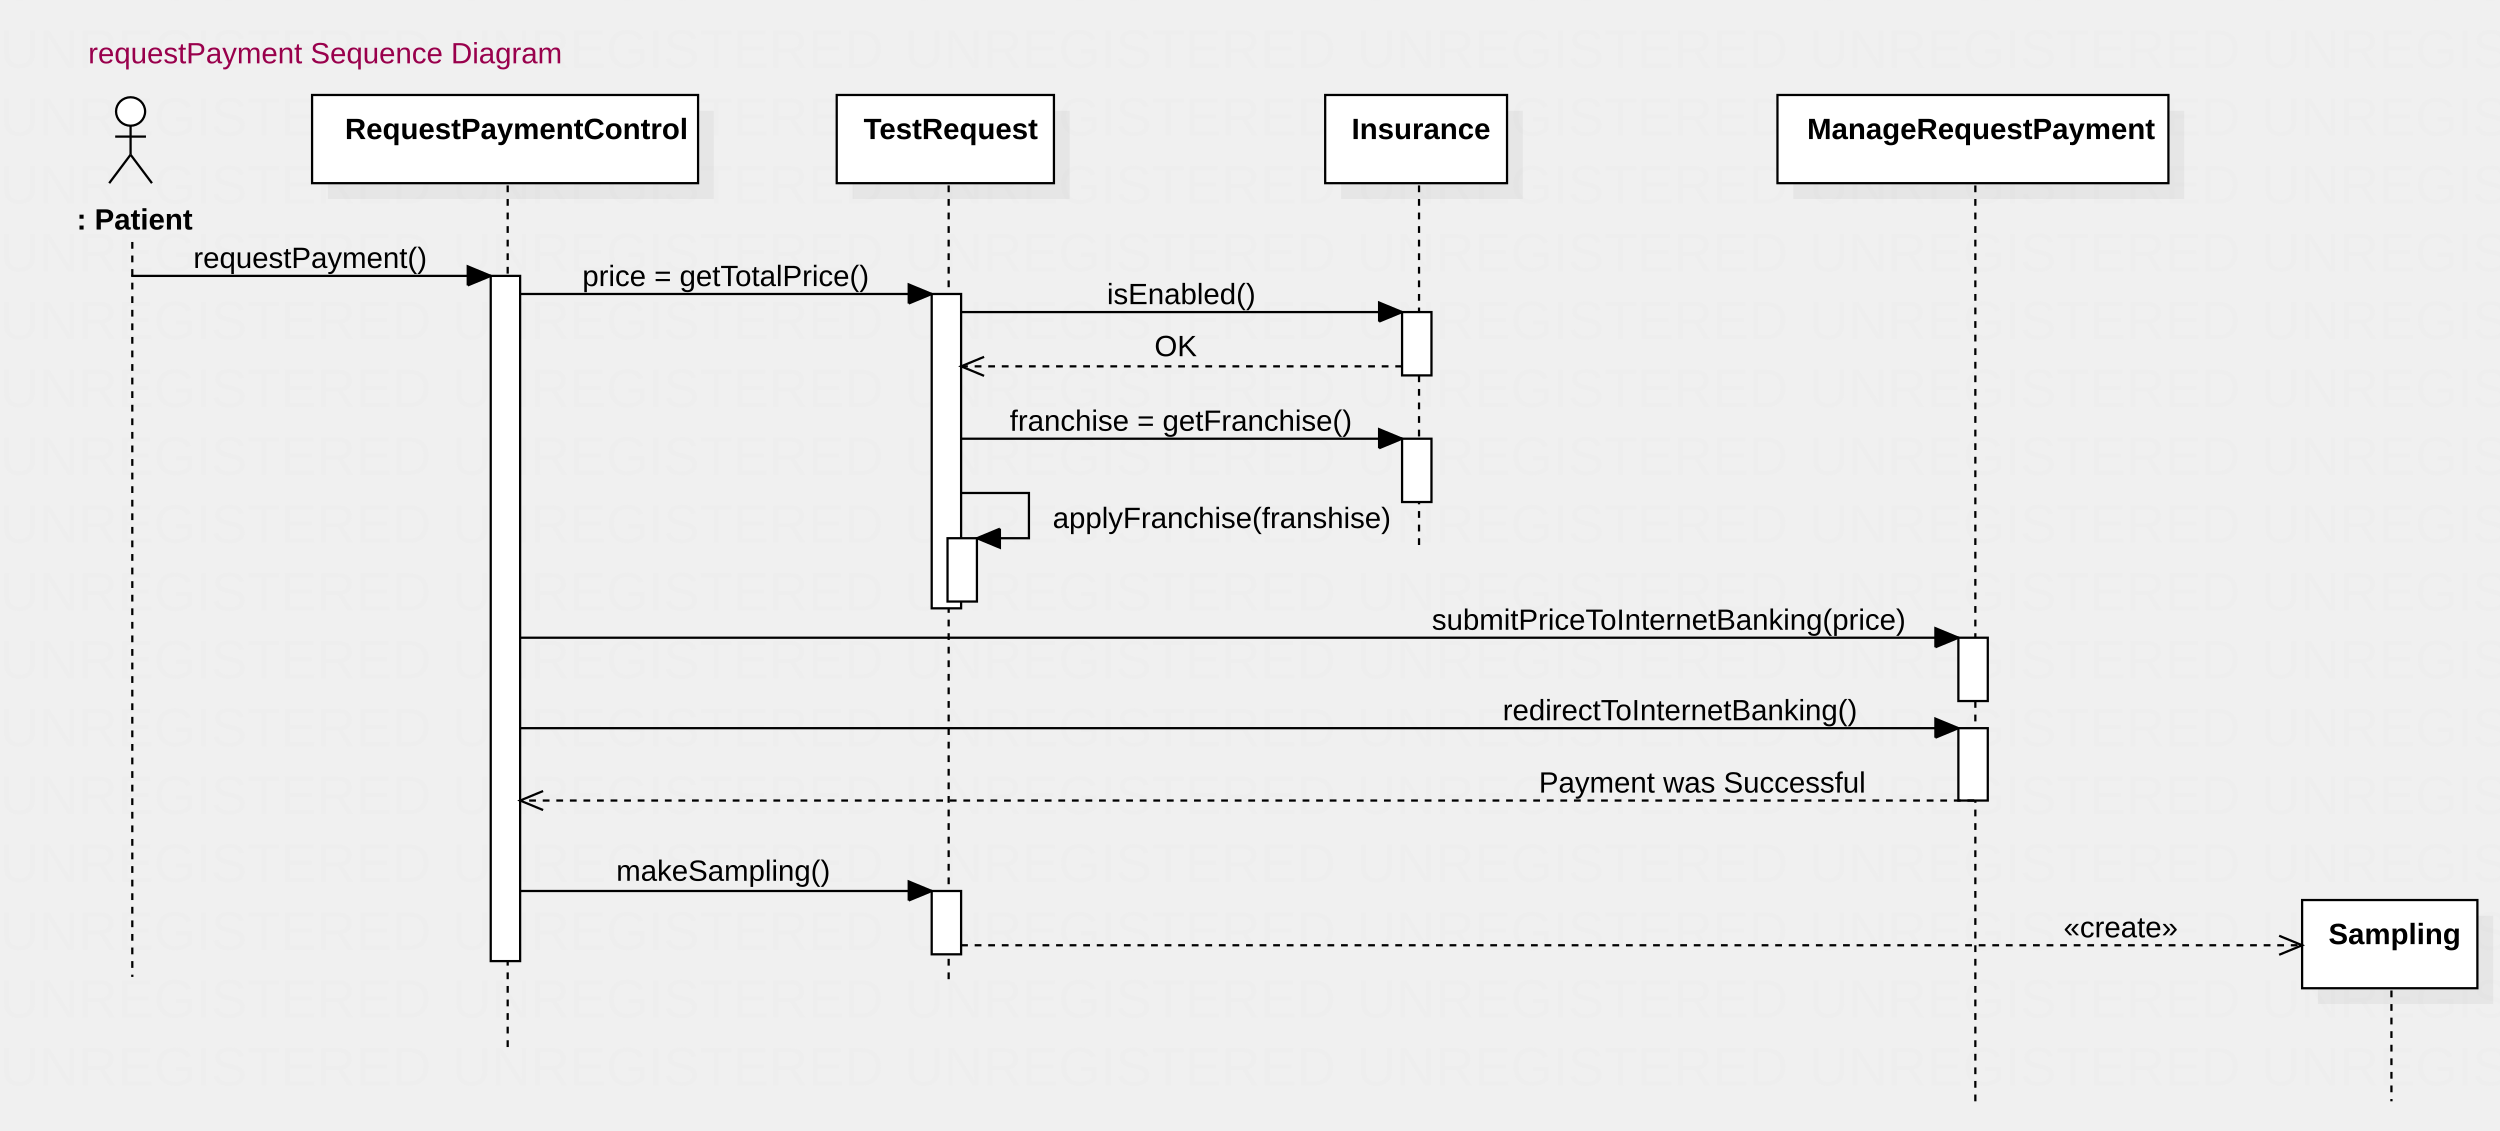
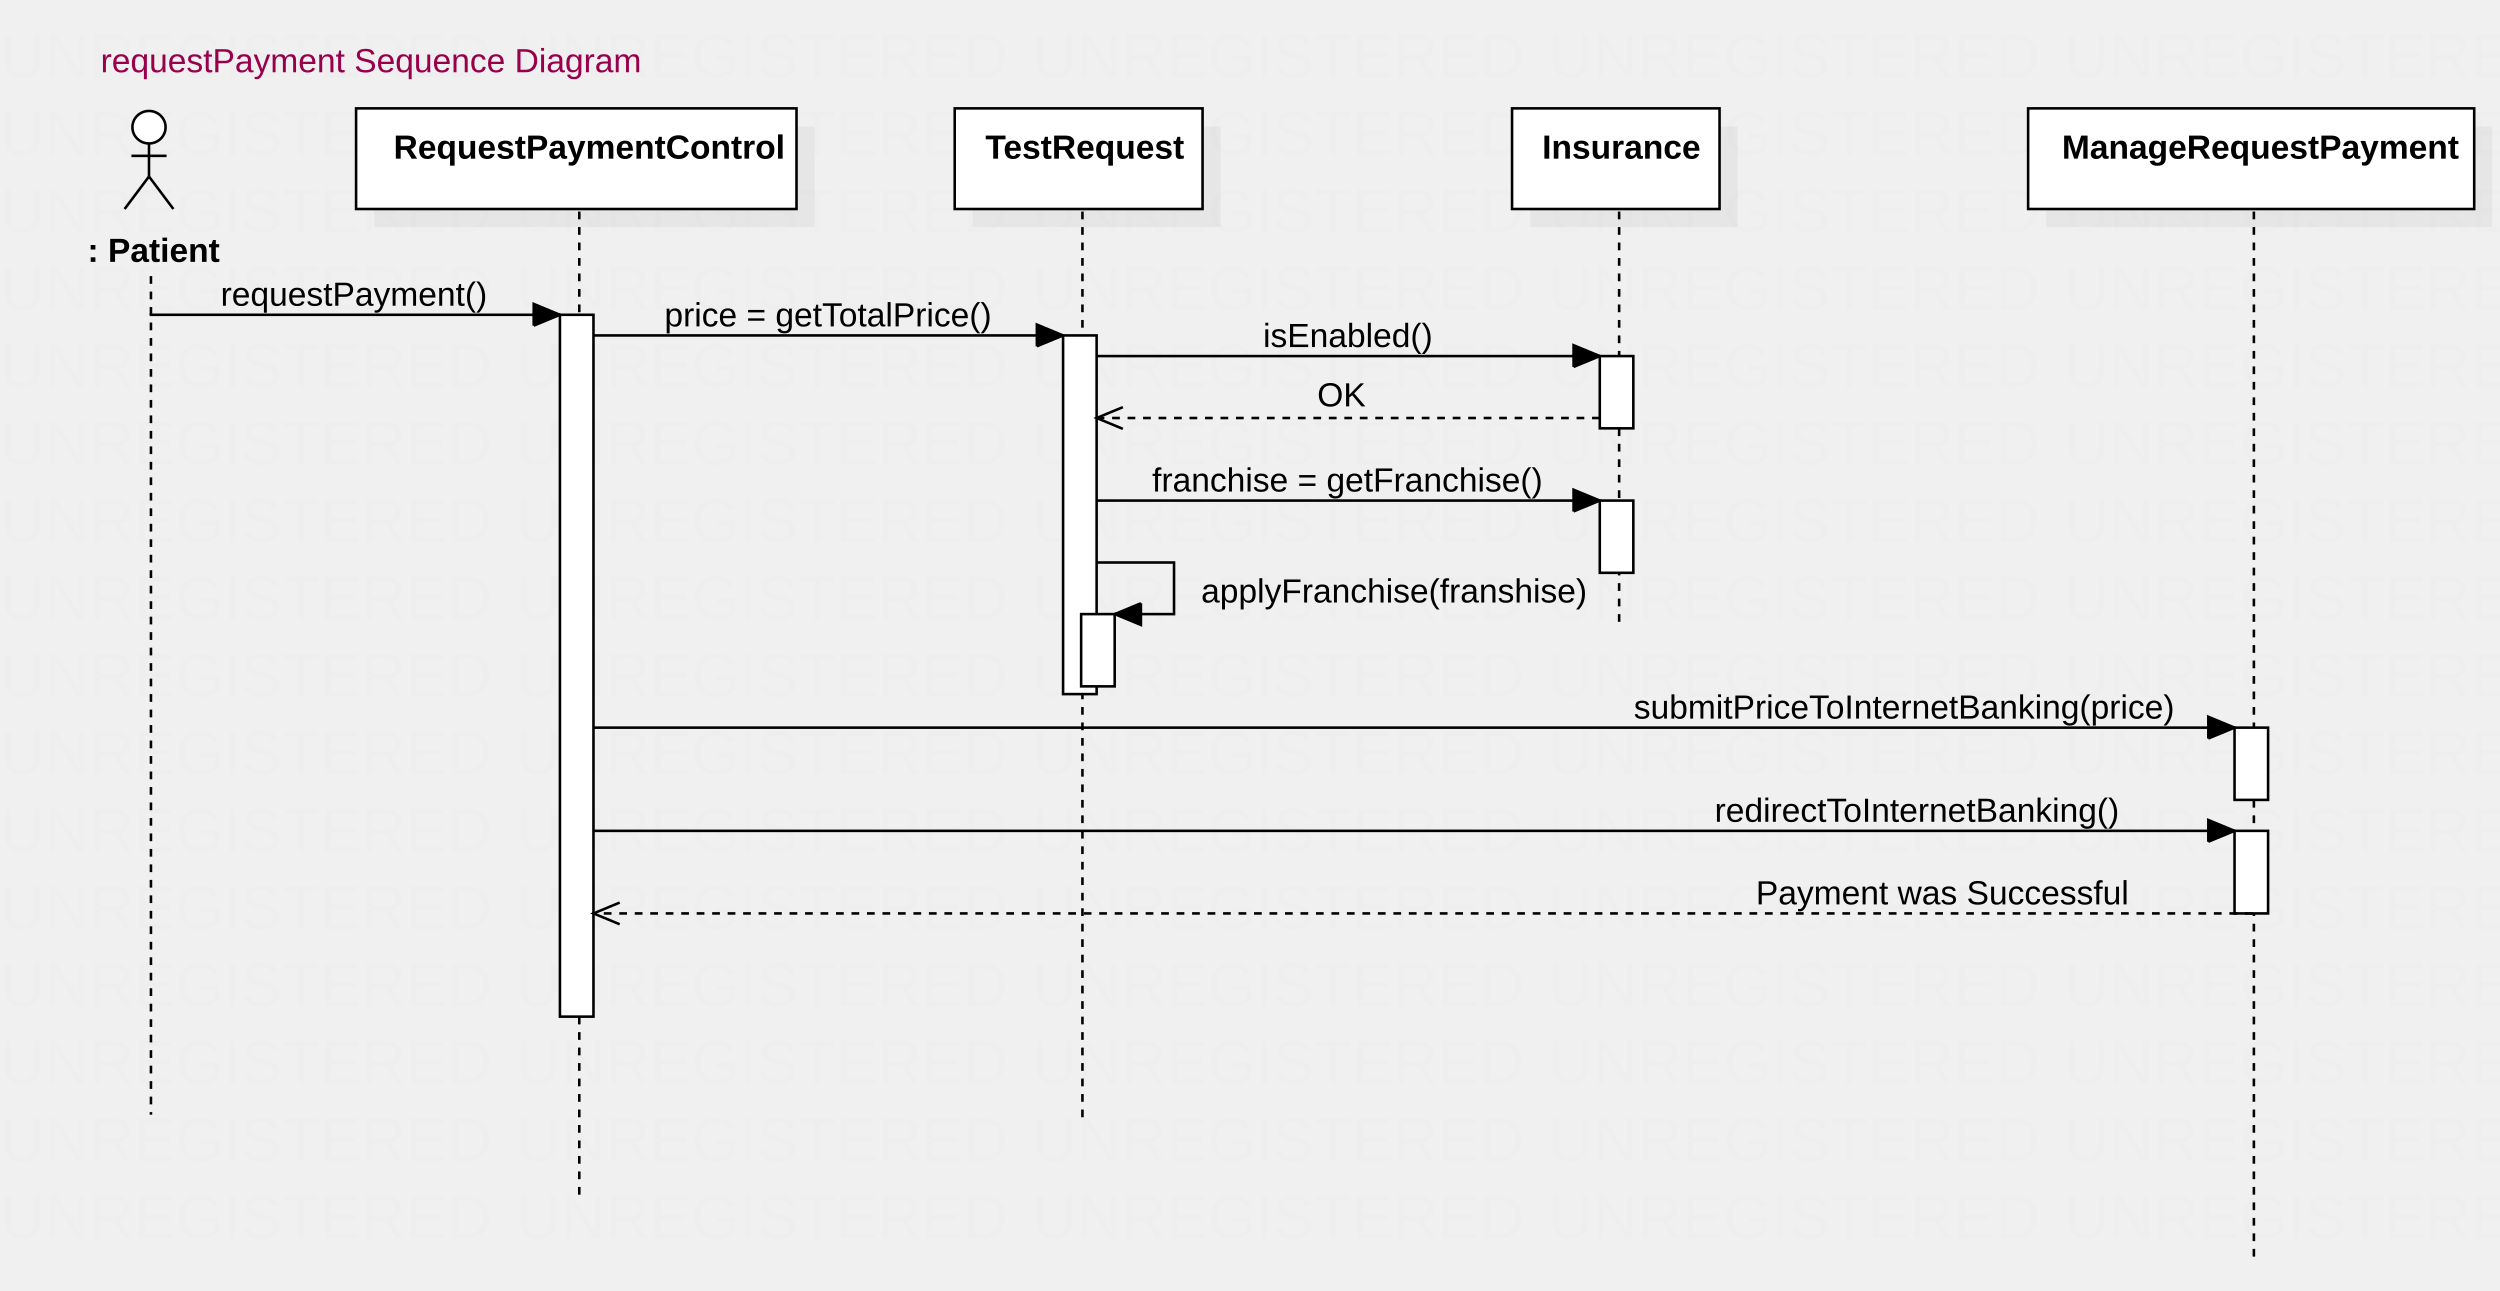
- <svg xmlns="http://www.w3.org/2000/svg" version="1.1" width="1105.506" height="500">
+ <svg xmlns="http://www.w3.org/2000/svg" version="1.1" width="968.88" height="500">
  <defs />
  <g>
    <text fill="#eeeeee" stroke="none" font-family="Arial" font-size="24px" font-style="normal" font-weight="normal" text-decoration="none" x="0" y="0">UNREGISTERED</text>
    <text fill="#eeeeee" stroke="none" font-family="Arial" font-size="24px" font-style="normal" font-weight="normal" text-decoration="none" x="0" y="30">UNREGISTERED</text>
    <text fill="#eeeeee" stroke="none" font-family="Arial" font-size="24px" font-style="normal" font-weight="normal" text-decoration="none" x="0" y="60">UNREGISTERED</text>
    <text fill="#eeeeee" stroke="none" font-family="Arial" font-size="24px" font-style="normal" font-weight="normal" text-decoration="none" x="0" y="90">UNREGISTERED</text>
    <text fill="#eeeeee" stroke="none" font-family="Arial" font-size="24px" font-style="normal" font-weight="normal" text-decoration="none" x="0" y="120">UNREGISTERED</text>
    <text fill="#eeeeee" stroke="none" font-family="Arial" font-size="24px" font-style="normal" font-weight="normal" text-decoration="none" x="0" y="150">UNREGISTERED</text>
    <text fill="#eeeeee" stroke="none" font-family="Arial" font-size="24px" font-style="normal" font-weight="normal" text-decoration="none" x="0" y="180">UNREGISTERED</text>
    <text fill="#eeeeee" stroke="none" font-family="Arial" font-size="24px" font-style="normal" font-weight="normal" text-decoration="none" x="0" y="210">UNREGISTERED</text>
    <text fill="#eeeeee" stroke="none" font-family="Arial" font-size="24px" font-style="normal" font-weight="normal" text-decoration="none" x="0" y="240">UNREGISTERED</text>
    <text fill="#eeeeee" stroke="none" font-family="Arial" font-size="24px" font-style="normal" font-weight="normal" text-decoration="none" x="0" y="270">UNREGISTERED</text>
    <text fill="#eeeeee" stroke="none" font-family="Arial" font-size="24px" font-style="normal" font-weight="normal" text-decoration="none" x="0" y="300">UNREGISTERED</text>
    <text fill="#eeeeee" stroke="none" font-family="Arial" font-size="24px" font-style="normal" font-weight="normal" text-decoration="none" x="0" y="330">UNREGISTERED</text>
    <text fill="#eeeeee" stroke="none" font-family="Arial" font-size="24px" font-style="normal" font-weight="normal" text-decoration="none" x="0" y="360">UNREGISTERED</text>
    <text fill="#eeeeee" stroke="none" font-family="Arial" font-size="24px" font-style="normal" font-weight="normal" text-decoration="none" x="0" y="390">UNREGISTERED</text>
    <text fill="#eeeeee" stroke="none" font-family="Arial" font-size="24px" font-style="normal" font-weight="normal" text-decoration="none" x="0" y="420">UNREGISTERED</text>
    <text fill="#eeeeee" stroke="none" font-family="Arial" font-size="24px" font-style="normal" font-weight="normal" text-decoration="none" x="0" y="450">UNREGISTERED</text>
    <text fill="#eeeeee" stroke="none" font-family="Arial" font-size="24px" font-style="normal" font-weight="normal" text-decoration="none" x="0" y="480">UNREGISTERED</text>
    <text fill="#eeeeee" stroke="none" font-family="Arial" font-size="24px" font-style="normal" font-weight="normal" text-decoration="none" x="200" y="0">UNREGISTERED</text>
    <text fill="#eeeeee" stroke="none" font-family="Arial" font-size="24px" font-style="normal" font-weight="normal" text-decoration="none" x="200" y="30">UNREGISTERED</text>
    <text fill="#eeeeee" stroke="none" font-family="Arial" font-size="24px" font-style="normal" font-weight="normal" text-decoration="none" x="200" y="60">UNREGISTERED</text>
    <text fill="#eeeeee" stroke="none" font-family="Arial" font-size="24px" font-style="normal" font-weight="normal" text-decoration="none" x="200" y="90">UNREGISTERED</text>
    <text fill="#eeeeee" stroke="none" font-family="Arial" font-size="24px" font-style="normal" font-weight="normal" text-decoration="none" x="200" y="120">UNREGISTERED</text>
    <text fill="#eeeeee" stroke="none" font-family="Arial" font-size="24px" font-style="normal" font-weight="normal" text-decoration="none" x="200" y="150">UNREGISTERED</text>
    <text fill="#eeeeee" stroke="none" font-family="Arial" font-size="24px" font-style="normal" font-weight="normal" text-decoration="none" x="200" y="180">UNREGISTERED</text>
    <text fill="#eeeeee" stroke="none" font-family="Arial" font-size="24px" font-style="normal" font-weight="normal" text-decoration="none" x="200" y="210">UNREGISTERED</text>
    <text fill="#eeeeee" stroke="none" font-family="Arial" font-size="24px" font-style="normal" font-weight="normal" text-decoration="none" x="200" y="240">UNREGISTERED</text>
    <text fill="#eeeeee" stroke="none" font-family="Arial" font-size="24px" font-style="normal" font-weight="normal" text-decoration="none" x="200" y="270">UNREGISTERED</text>
    <text fill="#eeeeee" stroke="none" font-family="Arial" font-size="24px" font-style="normal" font-weight="normal" text-decoration="none" x="200" y="300">UNREGISTERED</text>
    <text fill="#eeeeee" stroke="none" font-family="Arial" font-size="24px" font-style="normal" font-weight="normal" text-decoration="none" x="200" y="330">UNREGISTERED</text>
    <text fill="#eeeeee" stroke="none" font-family="Arial" font-size="24px" font-style="normal" font-weight="normal" text-decoration="none" x="200" y="360">UNREGISTERED</text>
    <text fill="#eeeeee" stroke="none" font-family="Arial" font-size="24px" font-style="normal" font-weight="normal" text-decoration="none" x="200" y="390">UNREGISTERED</text>
    <text fill="#eeeeee" stroke="none" font-family="Arial" font-size="24px" font-style="normal" font-weight="normal" text-decoration="none" x="200" y="420">UNREGISTERED</text>
    <text fill="#eeeeee" stroke="none" font-family="Arial" font-size="24px" font-style="normal" font-weight="normal" text-decoration="none" x="200" y="450">UNREGISTERED</text>
    <text fill="#eeeeee" stroke="none" font-family="Arial" font-size="24px" font-style="normal" font-weight="normal" text-decoration="none" x="200" y="480">UNREGISTERED</text>
    <text fill="#eeeeee" stroke="none" font-family="Arial" font-size="24px" font-style="normal" font-weight="normal" text-decoration="none" x="400" y="0">UNREGISTERED</text>
    <text fill="#eeeeee" stroke="none" font-family="Arial" font-size="24px" font-style="normal" font-weight="normal" text-decoration="none" x="400" y="30">UNREGISTERED</text>
    <text fill="#eeeeee" stroke="none" font-family="Arial" font-size="24px" font-style="normal" font-weight="normal" text-decoration="none" x="400" y="60">UNREGISTERED</text>
    <text fill="#eeeeee" stroke="none" font-family="Arial" font-size="24px" font-style="normal" font-weight="normal" text-decoration="none" x="400" y="90">UNREGISTERED</text>
    <text fill="#eeeeee" stroke="none" font-family="Arial" font-size="24px" font-style="normal" font-weight="normal" text-decoration="none" x="400" y="120">UNREGISTERED</text>
    <text fill="#eeeeee" stroke="none" font-family="Arial" font-size="24px" font-style="normal" font-weight="normal" text-decoration="none" x="400" y="150">UNREGISTERED</text>
    <text fill="#eeeeee" stroke="none" font-family="Arial" font-size="24px" font-style="normal" font-weight="normal" text-decoration="none" x="400" y="180">UNREGISTERED</text>
    <text fill="#eeeeee" stroke="none" font-family="Arial" font-size="24px" font-style="normal" font-weight="normal" text-decoration="none" x="400" y="210">UNREGISTERED</text>
    <text fill="#eeeeee" stroke="none" font-family="Arial" font-size="24px" font-style="normal" font-weight="normal" text-decoration="none" x="400" y="240">UNREGISTERED</text>
    <text fill="#eeeeee" stroke="none" font-family="Arial" font-size="24px" font-style="normal" font-weight="normal" text-decoration="none" x="400" y="270">UNREGISTERED</text>
    <text fill="#eeeeee" stroke="none" font-family="Arial" font-size="24px" font-style="normal" font-weight="normal" text-decoration="none" x="400" y="300">UNREGISTERED</text>
    <text fill="#eeeeee" stroke="none" font-family="Arial" font-size="24px" font-style="normal" font-weight="normal" text-decoration="none" x="400" y="330">UNREGISTERED</text>
    <text fill="#eeeeee" stroke="none" font-family="Arial" font-size="24px" font-style="normal" font-weight="normal" text-decoration="none" x="400" y="360">UNREGISTERED</text>
    <text fill="#eeeeee" stroke="none" font-family="Arial" font-size="24px" font-style="normal" font-weight="normal" text-decoration="none" x="400" y="390">UNREGISTERED</text>
    <text fill="#eeeeee" stroke="none" font-family="Arial" font-size="24px" font-style="normal" font-weight="normal" text-decoration="none" x="400" y="420">UNREGISTERED</text>
    <text fill="#eeeeee" stroke="none" font-family="Arial" font-size="24px" font-style="normal" font-weight="normal" text-decoration="none" x="400" y="450">UNREGISTERED</text>
    <text fill="#eeeeee" stroke="none" font-family="Arial" font-size="24px" font-style="normal" font-weight="normal" text-decoration="none" x="400" y="480">UNREGISTERED</text>
    <text fill="#eeeeee" stroke="none" font-family="Arial" font-size="24px" font-style="normal" font-weight="normal" text-decoration="none" x="600" y="0">UNREGISTERED</text>
    <text fill="#eeeeee" stroke="none" font-family="Arial" font-size="24px" font-style="normal" font-weight="normal" text-decoration="none" x="600" y="30">UNREGISTERED</text>
    <text fill="#eeeeee" stroke="none" font-family="Arial" font-size="24px" font-style="normal" font-weight="normal" text-decoration="none" x="600" y="60">UNREGISTERED</text>
    <text fill="#eeeeee" stroke="none" font-family="Arial" font-size="24px" font-style="normal" font-weight="normal" text-decoration="none" x="600" y="90">UNREGISTERED</text>
    <text fill="#eeeeee" stroke="none" font-family="Arial" font-size="24px" font-style="normal" font-weight="normal" text-decoration="none" x="600" y="120">UNREGISTERED</text>
    <text fill="#eeeeee" stroke="none" font-family="Arial" font-size="24px" font-style="normal" font-weight="normal" text-decoration="none" x="600" y="150">UNREGISTERED</text>
    <text fill="#eeeeee" stroke="none" font-family="Arial" font-size="24px" font-style="normal" font-weight="normal" text-decoration="none" x="600" y="180">UNREGISTERED</text>
    <text fill="#eeeeee" stroke="none" font-family="Arial" font-size="24px" font-style="normal" font-weight="normal" text-decoration="none" x="600" y="210">UNREGISTERED</text>
    <text fill="#eeeeee" stroke="none" font-family="Arial" font-size="24px" font-style="normal" font-weight="normal" text-decoration="none" x="600" y="240">UNREGISTERED</text>
    <text fill="#eeeeee" stroke="none" font-family="Arial" font-size="24px" font-style="normal" font-weight="normal" text-decoration="none" x="600" y="270">UNREGISTERED</text>
    <text fill="#eeeeee" stroke="none" font-family="Arial" font-size="24px" font-style="normal" font-weight="normal" text-decoration="none" x="600" y="300">UNREGISTERED</text>
    <text fill="#eeeeee" stroke="none" font-family="Arial" font-size="24px" font-style="normal" font-weight="normal" text-decoration="none" x="600" y="330">UNREGISTERED</text>
    <text fill="#eeeeee" stroke="none" font-family="Arial" font-size="24px" font-style="normal" font-weight="normal" text-decoration="none" x="600" y="360">UNREGISTERED</text>
    <text fill="#eeeeee" stroke="none" font-family="Arial" font-size="24px" font-style="normal" font-weight="normal" text-decoration="none" x="600" y="390">UNREGISTERED</text>
    <text fill="#eeeeee" stroke="none" font-family="Arial" font-size="24px" font-style="normal" font-weight="normal" text-decoration="none" x="600" y="420">UNREGISTERED</text>
    <text fill="#eeeeee" stroke="none" font-family="Arial" font-size="24px" font-style="normal" font-weight="normal" text-decoration="none" x="600" y="450">UNREGISTERED</text>
    <text fill="#eeeeee" stroke="none" font-family="Arial" font-size="24px" font-style="normal" font-weight="normal" text-decoration="none" x="600" y="480">UNREGISTERED</text>
    <text fill="#eeeeee" stroke="none" font-family="Arial" font-size="24px" font-style="normal" font-weight="normal" text-decoration="none" x="800" y="0">UNREGISTERED</text>
    <text fill="#eeeeee" stroke="none" font-family="Arial" font-size="24px" font-style="normal" font-weight="normal" text-decoration="none" x="800" y="30">UNREGISTERED</text>
    <text fill="#eeeeee" stroke="none" font-family="Arial" font-size="24px" font-style="normal" font-weight="normal" text-decoration="none" x="800" y="60">UNREGISTERED</text>
    <text fill="#eeeeee" stroke="none" font-family="Arial" font-size="24px" font-style="normal" font-weight="normal" text-decoration="none" x="800" y="90">UNREGISTERED</text>
    <text fill="#eeeeee" stroke="none" font-family="Arial" font-size="24px" font-style="normal" font-weight="normal" text-decoration="none" x="800" y="120">UNREGISTERED</text>
    <text fill="#eeeeee" stroke="none" font-family="Arial" font-size="24px" font-style="normal" font-weight="normal" text-decoration="none" x="800" y="150">UNREGISTERED</text>
    <text fill="#eeeeee" stroke="none" font-family="Arial" font-size="24px" font-style="normal" font-weight="normal" text-decoration="none" x="800" y="180">UNREGISTERED</text>
    <text fill="#eeeeee" stroke="none" font-family="Arial" font-size="24px" font-style="normal" font-weight="normal" text-decoration="none" x="800" y="210">UNREGISTERED</text>
    <text fill="#eeeeee" stroke="none" font-family="Arial" font-size="24px" font-style="normal" font-weight="normal" text-decoration="none" x="800" y="240">UNREGISTERED</text>
    <text fill="#eeeeee" stroke="none" font-family="Arial" font-size="24px" font-style="normal" font-weight="normal" text-decoration="none" x="800" y="270">UNREGISTERED</text>
    <text fill="#eeeeee" stroke="none" font-family="Arial" font-size="24px" font-style="normal" font-weight="normal" text-decoration="none" x="800" y="300">UNREGISTERED</text>
    <text fill="#eeeeee" stroke="none" font-family="Arial" font-size="24px" font-style="normal" font-weight="normal" text-decoration="none" x="800" y="330">UNREGISTERED</text>
    <text fill="#eeeeee" stroke="none" font-family="Arial" font-size="24px" font-style="normal" font-weight="normal" text-decoration="none" x="800" y="360">UNREGISTERED</text>
    <text fill="#eeeeee" stroke="none" font-family="Arial" font-size="24px" font-style="normal" font-weight="normal" text-decoration="none" x="800" y="390">UNREGISTERED</text>
    <text fill="#eeeeee" stroke="none" font-family="Arial" font-size="24px" font-style="normal" font-weight="normal" text-decoration="none" x="800" y="420">UNREGISTERED</text>
    <text fill="#eeeeee" stroke="none" font-family="Arial" font-size="24px" font-style="normal" font-weight="normal" text-decoration="none" x="800" y="450">UNREGISTERED</text>
    <text fill="#eeeeee" stroke="none" font-family="Arial" font-size="24px" font-style="normal" font-weight="normal" text-decoration="none" x="800" y="480">UNREGISTERED</text>
-     <text fill="#eeeeee" stroke="none" font-family="Arial" font-size="24px" font-style="normal" font-weight="normal" text-decoration="none" x="1000" y="0">UNREGISTERED</text>
-     <text fill="#eeeeee" stroke="none" font-family="Arial" font-size="24px" font-style="normal" font-weight="normal" text-decoration="none" x="1000" y="30">UNREGISTERED</text>
-     <text fill="#eeeeee" stroke="none" font-family="Arial" font-size="24px" font-style="normal" font-weight="normal" text-decoration="none" x="1000" y="60">UNREGISTERED</text>
-     <text fill="#eeeeee" stroke="none" font-family="Arial" font-size="24px" font-style="normal" font-weight="normal" text-decoration="none" x="1000" y="90">UNREGISTERED</text>
-     <text fill="#eeeeee" stroke="none" font-family="Arial" font-size="24px" font-style="normal" font-weight="normal" text-decoration="none" x="1000" y="120">UNREGISTERED</text>
-     <text fill="#eeeeee" stroke="none" font-family="Arial" font-size="24px" font-style="normal" font-weight="normal" text-decoration="none" x="1000" y="150">UNREGISTERED</text>
-     <text fill="#eeeeee" stroke="none" font-family="Arial" font-size="24px" font-style="normal" font-weight="normal" text-decoration="none" x="1000" y="180">UNREGISTERED</text>
-     <text fill="#eeeeee" stroke="none" font-family="Arial" font-size="24px" font-style="normal" font-weight="normal" text-decoration="none" x="1000" y="210">UNREGISTERED</text>
-     <text fill="#eeeeee" stroke="none" font-family="Arial" font-size="24px" font-style="normal" font-weight="normal" text-decoration="none" x="1000" y="240">UNREGISTERED</text>
-     <text fill="#eeeeee" stroke="none" font-family="Arial" font-size="24px" font-style="normal" font-weight="normal" text-decoration="none" x="1000" y="270">UNREGISTERED</text>
-     <text fill="#eeeeee" stroke="none" font-family="Arial" font-size="24px" font-style="normal" font-weight="normal" text-decoration="none" x="1000" y="300">UNREGISTERED</text>
-     <text fill="#eeeeee" stroke="none" font-family="Arial" font-size="24px" font-style="normal" font-weight="normal" text-decoration="none" x="1000" y="330">UNREGISTERED</text>
-     <text fill="#eeeeee" stroke="none" font-family="Arial" font-size="24px" font-style="normal" font-weight="normal" text-decoration="none" x="1000" y="360">UNREGISTERED</text>
-     <text fill="#eeeeee" stroke="none" font-family="Arial" font-size="24px" font-style="normal" font-weight="normal" text-decoration="none" x="1000" y="390">UNREGISTERED</text>
-     <text fill="#eeeeee" stroke="none" font-family="Arial" font-size="24px" font-style="normal" font-weight="normal" text-decoration="none" x="1000" y="420">UNREGISTERED</text>
-     <text fill="#eeeeee" stroke="none" font-family="Arial" font-size="24px" font-style="normal" font-weight="normal" text-decoration="none" x="1000" y="450">UNREGISTERED</text>
-     <text fill="#eeeeee" stroke="none" font-family="Arial" font-size="24px" font-style="normal" font-weight="normal" text-decoration="none" x="1000" y="480">UNREGISTERED</text>
    <g transform="translate(-214,2) scale(1,1)">
      <path fill="#ffffff" stroke="none" d="M 265.314 47.3 C 265.314 43.821 268.193 41 271.743 41 C 275.294 41 278.172 43.821 278.172 47.3 C 278.172 50.779 275.294 53.6 271.743 53.6 C 268.193 53.6 265.314 50.779 265.314 47.3 Z" />
    </g>
    <g transform="translate(-214,2) scale(1,1)">
      <path fill="none" stroke="#000000" d="M 265.314 47.3 C 265.314 43.821 268.193 41 271.743 41 C 275.294 41 278.172 43.821 278.172 47.3 C 278.172 50.779 275.294 53.6 271.743 53.6 C 268.193 53.6 265.314 50.779 265.314 47.3 Z" stroke-miterlimit="10" />
    </g>
    <g transform="translate(-214,2) scale(1,1)">
      <path fill="none" stroke="#000000" d="M 271.743 53.6 L 271.743 66.4" stroke-miterlimit="10" />
    </g>
    <g transform="translate(-214,2) scale(1,1)">
      <path fill="none" stroke="#000000" d="M 264.936 58.4 L 278.551 58.4" stroke-miterlimit="10" />
    </g>
    <g transform="translate(-214,2) scale(1,1)">
      <path fill="none" stroke="#000000" d="M 271.743 66.4 L 262.289 79" stroke-miterlimit="10" />
    </g>
    <g transform="translate(-214,2) scale(1,1)">
      <path fill="none" stroke="#000000" d="M 271.743 66.4 L 281.198 79" stroke-miterlimit="10" />
    </g>
    <g transform="translate(-214,2) scale(1,1)">
      <g>
        <path fill="none" stroke="none" />
        <text fill="#000000" stroke="none" font-family="Arial" font-size="13px" font-style="normal" font-weight="bold" text-decoration="none" x="247.895" y="99.5">: Patient</text>
      </g>
    </g>
    <g transform="translate(-214,2) scale(1,1)">
      <path fill="none" stroke="#000000" d="M 272.5 105 L 272.5 430" stroke-miterlimit="10" stroke-dasharray="3" />
    </g>
    <g transform="translate(-214,2) scale(1,1)">
      <rect fill="#C0C0C0" stroke="none" x="359" y="47" width="170.69" height="39" opacity="0.2" />
    </g>
    <g transform="translate(-214,2) scale(1,1)">
      <rect fill="#ffffff" stroke="none" x="352" y="40" width="170.69" height="39" />
    </g>
    <g transform="translate(-214,2) scale(1,1)">
      <path fill="none" stroke="#000000" d="M 352 40 L 522.69 40 L 522.69 79 L 352 79 L 352 40 Z Z" stroke-miterlimit="10" />
    </g>
    <g transform="translate(-214,2) scale(1,1)">
      <g>
        <path fill="none" stroke="none" />
        <text fill="#000000" stroke="none" font-family="Arial" font-size="13px" font-style="normal" font-weight="bold" text-decoration="none" x="366.531" y="59.5">RequestPaymentControl</text>
      </g>
    </g>
    <g transform="translate(-214,2) scale(1,1)">
      <path fill="none" stroke="#000000" d="M 438.5 80 L 438.5 464" stroke-miterlimit="10" stroke-dasharray="3" />
    </g>
    <g transform="translate(-214,2) scale(1,1)">
-       <rect fill="#C0C0C0" stroke="none" x="1239" y="403" width="77.506" height="39" opacity="0.2" />
-     </g>
-     <g transform="translate(-214,2) scale(1,1)">
-       <rect fill="#ffffff" stroke="none" x="1232" y="396" width="77.506" height="39" />
-     </g>
-     <g transform="translate(-214,2) scale(1,1)">
-       <path fill="none" stroke="#000000" d="M 1232 396 L 1309.506 396 L 1309.506 435 L 1232 435 L 1232 396 Z Z" stroke-miterlimit="10" />
-     </g>
-     <g transform="translate(-214,2) scale(1,1)">
-       <g>
-         <path fill="none" stroke="none" />
-         <text fill="#000000" stroke="none" font-family="Arial" font-size="13px" font-style="normal" font-weight="bold" text-decoration="none" x="1243.655" y="415.5">Sampling</text>
-       </g>
-     </g>
-     <g transform="translate(-214,2) scale(1,1)">
-       <path fill="none" stroke="#000000" d="M 1271.5 436 L 1271.5 485" stroke-miterlimit="10" stroke-dasharray="3" />
-     </g>
-     <g transform="translate(-214,2) scale(1,1)">
      <g>
        <path fill="none" stroke="none" />
        <text fill="#99004c" stroke="none" font-family="Arial" font-size="13px" font-style="normal" font-weight="normal" text-decoration="none" x="253" y="26">requestPayment Sequence Diagram</text>
      </g>
    </g>
    <g transform="translate(-214,2) scale(1,1)">
      <rect fill="#C0C0C0" stroke="none" x="591" y="47" width="96.054" height="39" opacity="0.2" />
    </g>
    <g transform="translate(-214,2) scale(1,1)">
      <rect fill="#ffffff" stroke="none" x="584" y="40" width="96.054" height="39" />
    </g>
    <g transform="translate(-214,2) scale(1,1)">
      <path fill="none" stroke="#000000" d="M 584 40 L 680.054 40 L 680.054 79 L 584 79 L 584 40 Z Z" stroke-miterlimit="10" />
    </g>
    <g transform="translate(-214,2) scale(1,1)">
      <g>
        <path fill="none" stroke="none" />
        <text fill="#000000" stroke="none" font-family="Arial" font-size="13px" font-style="normal" font-weight="bold" text-decoration="none" x="595.896" y="59.5">TestRequest</text>
      </g>
    </g>
    <g transform="translate(-214,2) scale(1,1)">
      <path fill="none" stroke="#000000" d="M 633.5 80 L 633.5 434" stroke-miterlimit="10" stroke-dasharray="3" />
    </g>
    <g transform="translate(-214,2) scale(1,1)">
      <rect fill="#C0C0C0" stroke="none" x="1007" y="47" width="172.88" height="39" opacity="0.2" />
    </g>
    <g transform="translate(-214,2) scale(1,1)">
      <rect fill="#ffffff" stroke="none" x="1000" y="40" width="172.88" height="39" />
    </g>
    <g transform="translate(-214,2) scale(1,1)">
      <path fill="none" stroke="#000000" d="M 1000 40 L 1172.88 40 L 1172.88 79 L 1000 79 L 1000 40 Z Z" stroke-miterlimit="10" />
    </g>
    <g transform="translate(-214,2) scale(1,1)">
      <g>
        <path fill="none" stroke="none" />
        <text fill="#000000" stroke="none" font-family="Arial" font-size="13px" font-style="normal" font-weight="bold" text-decoration="none" x="1013.09" y="59.5">ManageRequestPayment</text>
      </g>
    </g>
    <g transform="translate(-214,2) scale(1,1)">
      <path fill="none" stroke="#000000" d="M 1087.5 80 L 1087.5 488" stroke-miterlimit="10" stroke-dasharray="3" />
    </g>
    <g transform="translate(-214,2) scale(1,1)">
      <rect fill="#C0C0C0" stroke="none" x="807" y="47" width="80.414" height="39" opacity="0.2" />
    </g>
    <g transform="translate(-214,2) scale(1,1)">
      <rect fill="#ffffff" stroke="none" x="800" y="40" width="80.414" height="39" />
    </g>
    <g transform="translate(-214,2) scale(1,1)">
      <path fill="none" stroke="#000000" d="M 800 40 L 880.414 40 L 880.414 79 L 800 79 L 800 40 Z Z" stroke-miterlimit="10" />
    </g>
    <g transform="translate(-214,2) scale(1,1)">
      <g>
        <path fill="none" stroke="none" />
        <text fill="#000000" stroke="none" font-family="Arial" font-size="13px" font-style="normal" font-weight="bold" text-decoration="none" x="811.661" y="59.5">Insurance</text>
      </g>
    </g>
    <g transform="translate(-214,2) scale(1,1)">
      <path fill="none" stroke="#000000" d="M 841.5 80 L 841.5 242" stroke-miterlimit="10" stroke-dasharray="3" />
    </g>
    <g transform="translate(-214,2) scale(1,1)">
      <path fill="none" stroke="#000000" d="M 272 120 L 431 120" stroke-miterlimit="10" />
    </g>
    <g transform="translate(-214,2) scale(1,1)">
      <path fill="#000000" stroke="none" d="M 420.837 124.21 L 431 120 L 420.837 115.79" />
    </g>
    <g transform="translate(-214,2) scale(1,1)">
      <path fill="none" stroke="#000000" d="M 420.837 124.21 L 431 120 L 420.837 115.79 L 420.837 124.21" stroke-miterlimit="10" />
    </g>
    <g transform="translate(-214,2) scale(1,1)">
      <g>
        <path fill="none" stroke="none" />
        <text fill="#000000" stroke="none" font-family="Arial" font-size="13px" font-style="normal" font-weight="normal" text-decoration="none" x="299.5" y="116.5">requestPayment()</text>
      </g>
    </g>
    <g transform="translate(-214,2) scale(1,1)">
-       <rect fill="#ffffff" stroke="none" x="431" y="120" width="13" height="303" />
-     </g>
-     <g transform="translate(-214,2) scale(1,1)">
-       <path fill="none" stroke="#000000" d="M 431 120 L 444 120 L 444 423 L 431 423 L 431 120 Z Z" stroke-miterlimit="10" />
+       <rect fill="#ffffff" stroke="none" x="431" y="120" width="13" height="272" />
+     </g>
+     <g transform="translate(-214,2) scale(1,1)">
+       <path fill="none" stroke="#000000" d="M 431 120 L 444 120 L 444 392 L 431 392 L 431 120 Z Z" stroke-miterlimit="10" />
    </g>
    <g transform="translate(-214,2) scale(1,1)">
      <path fill="none" stroke="#000000" d="M 444 128 L 626 128" stroke-miterlimit="10" />
    </g>
    <g transform="translate(-214,2) scale(1,1)">
      <path fill="#000000" stroke="none" d="M 615.837 132.21 L 626 128 L 615.837 123.79" />
    </g>
    <g transform="translate(-214,2) scale(1,1)">
      <path fill="none" stroke="#000000" d="M 615.837 132.21 L 626 128 L 615.837 123.79 L 615.837 132.21" stroke-miterlimit="10" />
    </g>
    <g transform="translate(-214,2) scale(1,1)">
      <g>
        <path fill="none" stroke="none" />
        <text fill="#000000" stroke="none" font-family="Arial" font-size="13px" font-style="normal" font-weight="normal" text-decoration="none" x="471.5" y="124.5">price = getTotalPrice()</text>
      </g>
    </g>
    <g transform="translate(-214,2) scale(1,1)">
      <rect fill="#ffffff" stroke="none" x="626" y="128" width="13" height="139" />
    </g>
    <g transform="translate(-214,2) scale(1,1)">
      <path fill="none" stroke="#000000" d="M 626 128 L 639 128 L 639 267 L 626 267 L 626 128 Z Z" stroke-miterlimit="10" />
    </g>
    <g transform="translate(-214,2) scale(1,1)">
      <path fill="none" stroke="#000000" d="M 639 136 L 834 136" stroke-miterlimit="10" />
    </g>
    <g transform="translate(-214,2) scale(1,1)">
      <path fill="#000000" stroke="none" d="M 823.837 140.21 L 834 136 L 823.837 131.79" />
    </g>
    <g transform="translate(-214,2) scale(1,1)">
      <path fill="none" stroke="#000000" d="M 823.837 140.21 L 834 136 L 823.837 131.79 L 823.837 140.21" stroke-miterlimit="10" />
    </g>
    <g transform="translate(-214,2) scale(1,1)">
      <g>
        <path fill="none" stroke="none" />
        <text fill="#000000" stroke="none" font-family="Arial" font-size="13px" font-style="normal" font-weight="normal" text-decoration="none" x="703.5" y="132.5">isEnabled()</text>
      </g>
    </g>
    <g transform="translate(-214,2) scale(1,1)">
      <rect fill="#ffffff" stroke="none" x="834" y="136" width="13" height="28" />
    </g>
    <g transform="translate(-214,2) scale(1,1)">
      <path fill="none" stroke="#000000" d="M 834 136 L 847 136 L 847 164 L 834 164 L 834 136 Z Z" stroke-miterlimit="10" />
    </g>
    <g transform="translate(-214,2) scale(1,1)">
      <path fill="none" stroke="#000000" d="M 834 160 L 639 160" stroke-miterlimit="10" stroke-dasharray="3" />
    </g>
    <g transform="translate(-214,2) scale(1,1)">
      <path fill="none" stroke="#000000" d="M 649.163 155.79 L 639 160 L 649.163 164.21" stroke-miterlimit="10" />
    </g>
    <g transform="translate(-214,2) scale(1,1)">
      <g>
        <path fill="none" stroke="none" />
        <text fill="#000000" stroke="none" font-family="Arial" font-size="13px" font-style="normal" font-weight="normal" text-decoration="none" x="724.5" y="155.5">OK</text>
      </g>
    </g>
    <g transform="translate(-214,2) scale(1,1)">
      <path fill="none" stroke="#000000" d="M 639 192 L 834 192" stroke-miterlimit="10" />
    </g>
    <g transform="translate(-214,2) scale(1,1)">
      <path fill="#000000" stroke="none" d="M 823.837 196.21 L 834 192 L 823.837 187.79" />
    </g>
    <g transform="translate(-214,2) scale(1,1)">
      <path fill="none" stroke="#000000" d="M 823.837 196.21 L 834 192 L 823.837 187.79 L 823.837 196.21" stroke-miterlimit="10" />
    </g>
    <g transform="translate(-214,2) scale(1,1)">
      <g>
        <path fill="none" stroke="none" />
        <text fill="#000000" stroke="none" font-family="Arial" font-size="13px" font-style="normal" font-weight="normal" text-decoration="none" x="660.5" y="188.5">franchise = getFranchise()</text>
      </g>
    </g>
    <g transform="translate(-214,2) scale(1,1)">
      <rect fill="#ffffff" stroke="none" x="834" y="192" width="13" height="28" />
    </g>
    <g transform="translate(-214,2) scale(1,1)">
      <path fill="none" stroke="#000000" d="M 834 192 L 847 192 L 847 220 L 834 220 L 834 192 Z Z" stroke-miterlimit="10" />
    </g>
    <g transform="translate(-214,2) scale(1,1)">
      <path fill="none" stroke="#000000" d="M 639 216 L 669 216 L 669 236 L 646 236" stroke-miterlimit="10" />
    </g>
    <g transform="translate(-214,2) scale(1,1)">
      <path fill="#000000" stroke="none" d="M 656.163 231.79 L 646 236 L 656.163 240.21" />
    </g>
    <g transform="translate(-214,2) scale(1,1)">
      <path fill="none" stroke="#000000" d="M 656.163 231.79 L 646 236 L 656.163 240.21 L 656.163 231.79" stroke-miterlimit="10" />
    </g>
    <g transform="translate(-214,2) scale(1,1)">
      <g>
        <path fill="none" stroke="none" />
        <text fill="#000000" stroke="none" font-family="Arial" font-size="13px" font-style="normal" font-weight="normal" text-decoration="none" x="679.5" y="231.5">applyFranchise(franshise)</text>
      </g>
    </g>
    <g transform="translate(-214,2) scale(1,1)">
      <rect fill="#ffffff" stroke="none" x="633" y="236" width="13" height="28" />
    </g>
    <g transform="translate(-214,2) scale(1,1)">
      <path fill="none" stroke="#000000" d="M 633 236 L 646 236 L 646 264 L 633 264 L 633 236 Z Z" stroke-miterlimit="10" />
    </g>
    <g transform="translate(-214,2) scale(1,1)">
      <path fill="none" stroke="#000000" d="M 444 280 L 1080 280" stroke-miterlimit="10" />
    </g>
    <g transform="translate(-214,2) scale(1,1)">
      <path fill="#000000" stroke="none" d="M 1069.837 284.21 L 1080 280 L 1069.837 275.79" />
    </g>
    <g transform="translate(-214,2) scale(1,1)">
      <path fill="none" stroke="#000000" d="M 1069.837 284.21 L 1080 280 L 1069.837 275.79 L 1069.837 284.21" stroke-miterlimit="10" />
    </g>
    <g transform="translate(-214,2) scale(1,1)">
      <g>
        <path fill="none" stroke="none" />
        <text fill="#000000" stroke="none" font-family="Arial" font-size="13px" font-style="normal" font-weight="normal" text-decoration="none" x="847.18" y="276.5">submitPriceToInternetBanking(price)</text>
      </g>
    </g>
    <g transform="translate(-214,2) scale(1,1)">
      <rect fill="#ffffff" stroke="none" x="1080" y="280" width="13" height="28" />
    </g>
    <g transform="translate(-214,2) scale(1,1)">
      <path fill="none" stroke="#000000" d="M 1080 280 L 1093 280 L 1093 308 L 1080 308 L 1080 280 Z Z" stroke-miterlimit="10" />
    </g>
    <g transform="translate(-214,2) scale(1,1)">
      <path fill="none" stroke="#000000" d="M 444 320 L 1080 320" stroke-miterlimit="10" />
    </g>
    <g transform="translate(-214,2) scale(1,1)">
      <path fill="#000000" stroke="none" d="M 1069.837 324.21 L 1080 320 L 1069.837 315.79" />
    </g>
    <g transform="translate(-214,2) scale(1,1)">
      <path fill="none" stroke="#000000" d="M 1069.837 324.21 L 1080 320 L 1069.837 315.79 L 1069.837 324.21" stroke-miterlimit="10" />
    </g>
    <g transform="translate(-214,2) scale(1,1)">
      <g>
        <path fill="none" stroke="none" />
        <text fill="#000000" stroke="none" font-family="Arial" font-size="13px" font-style="normal" font-weight="normal" text-decoration="none" x="878.5" y="316.5">redirectToInternetBanking()</text>
      </g>
    </g>
    <g transform="translate(-214,2) scale(1,1)">
      <rect fill="#ffffff" stroke="none" x="1080" y="320" width="13" height="32" />
    </g>
    <g transform="translate(-214,2) scale(1,1)">
      <path fill="none" stroke="#000000" d="M 1080 320 L 1093 320 L 1093 352 L 1080 352 L 1080 320 Z Z" stroke-miterlimit="10" />
    </g>
    <g transform="translate(-214,2) scale(1,1)">
      <path fill="none" stroke="#000000" d="M 1087 352 L 444 352" stroke-miterlimit="10" stroke-dasharray="3" />
    </g>
    <g transform="translate(-214,2) scale(1,1)">
      <path fill="none" stroke="#000000" d="M 454.163 347.79 L 444 352 L 454.163 356.21" stroke-miterlimit="10" />
    </g>
    <g transform="translate(-214,2) scale(1,1)">
      <g>
        <path fill="none" stroke="none" />
        <text fill="#000000" stroke="none" font-family="Arial" font-size="13px" font-style="normal" font-weight="normal" text-decoration="none" x="894.5" y="348.5">Payment was Successful</text>
-       </g>
-     </g>
-     <g transform="translate(-214,2) scale(1,1)">
-       <path fill="none" stroke="#000000" d="M 444 392 L 626 392" stroke-miterlimit="10" />
-     </g>
-     <g transform="translate(-214,2) scale(1,1)">
-       <path fill="#000000" stroke="none" d="M 615.837 396.21 L 626 392 L 615.837 387.79" />
-     </g>
-     <g transform="translate(-214,2) scale(1,1)">
-       <path fill="none" stroke="#000000" d="M 615.837 396.21 L 626 392 L 615.837 387.79 L 615.837 396.21" stroke-miterlimit="10" />
-     </g>
-     <g transform="translate(-214,2) scale(1,1)">
-       <g>
-         <path fill="none" stroke="none" />
-         <text fill="#000000" stroke="none" font-family="Arial" font-size="13px" font-style="normal" font-weight="normal" text-decoration="none" x="486.5" y="387.5">makeSampling()</text>
-       </g>
-     </g>
-     <g transform="translate(-214,2) scale(1,1)">
-       <rect fill="#ffffff" stroke="none" x="626" y="392" width="13" height="28" />
-     </g>
-     <g transform="translate(-214,2) scale(1,1)">
-       <path fill="none" stroke="#000000" d="M 626 392 L 639 392 L 639 420 L 626 420 L 626 392 Z Z" stroke-miterlimit="10" />
-     </g>
-     <g transform="translate(-214,2) scale(1,1)">
-       <path fill="none" stroke="#000000" d="M 639 416 L 1232 416" stroke-miterlimit="10" stroke-dasharray="3" />
-     </g>
-     <g transform="translate(-214,2) scale(1,1)">
-       <path fill="none" stroke="#000000" d="M 1221.837 420.21 L 1232 416 L 1221.837 411.79" stroke-miterlimit="10" />
-     </g>
-     <g transform="translate(-214,2) scale(1,1)">
-       <g>
-         <path fill="none" stroke="none" />
-         <text fill="#000000" stroke="none" font-family="Arial" font-size="13px" font-style="normal" font-weight="normal" text-decoration="none" x="1126.5" y="412.5">«create»</text>
      </g>
    </g>
  </g>
</svg>
